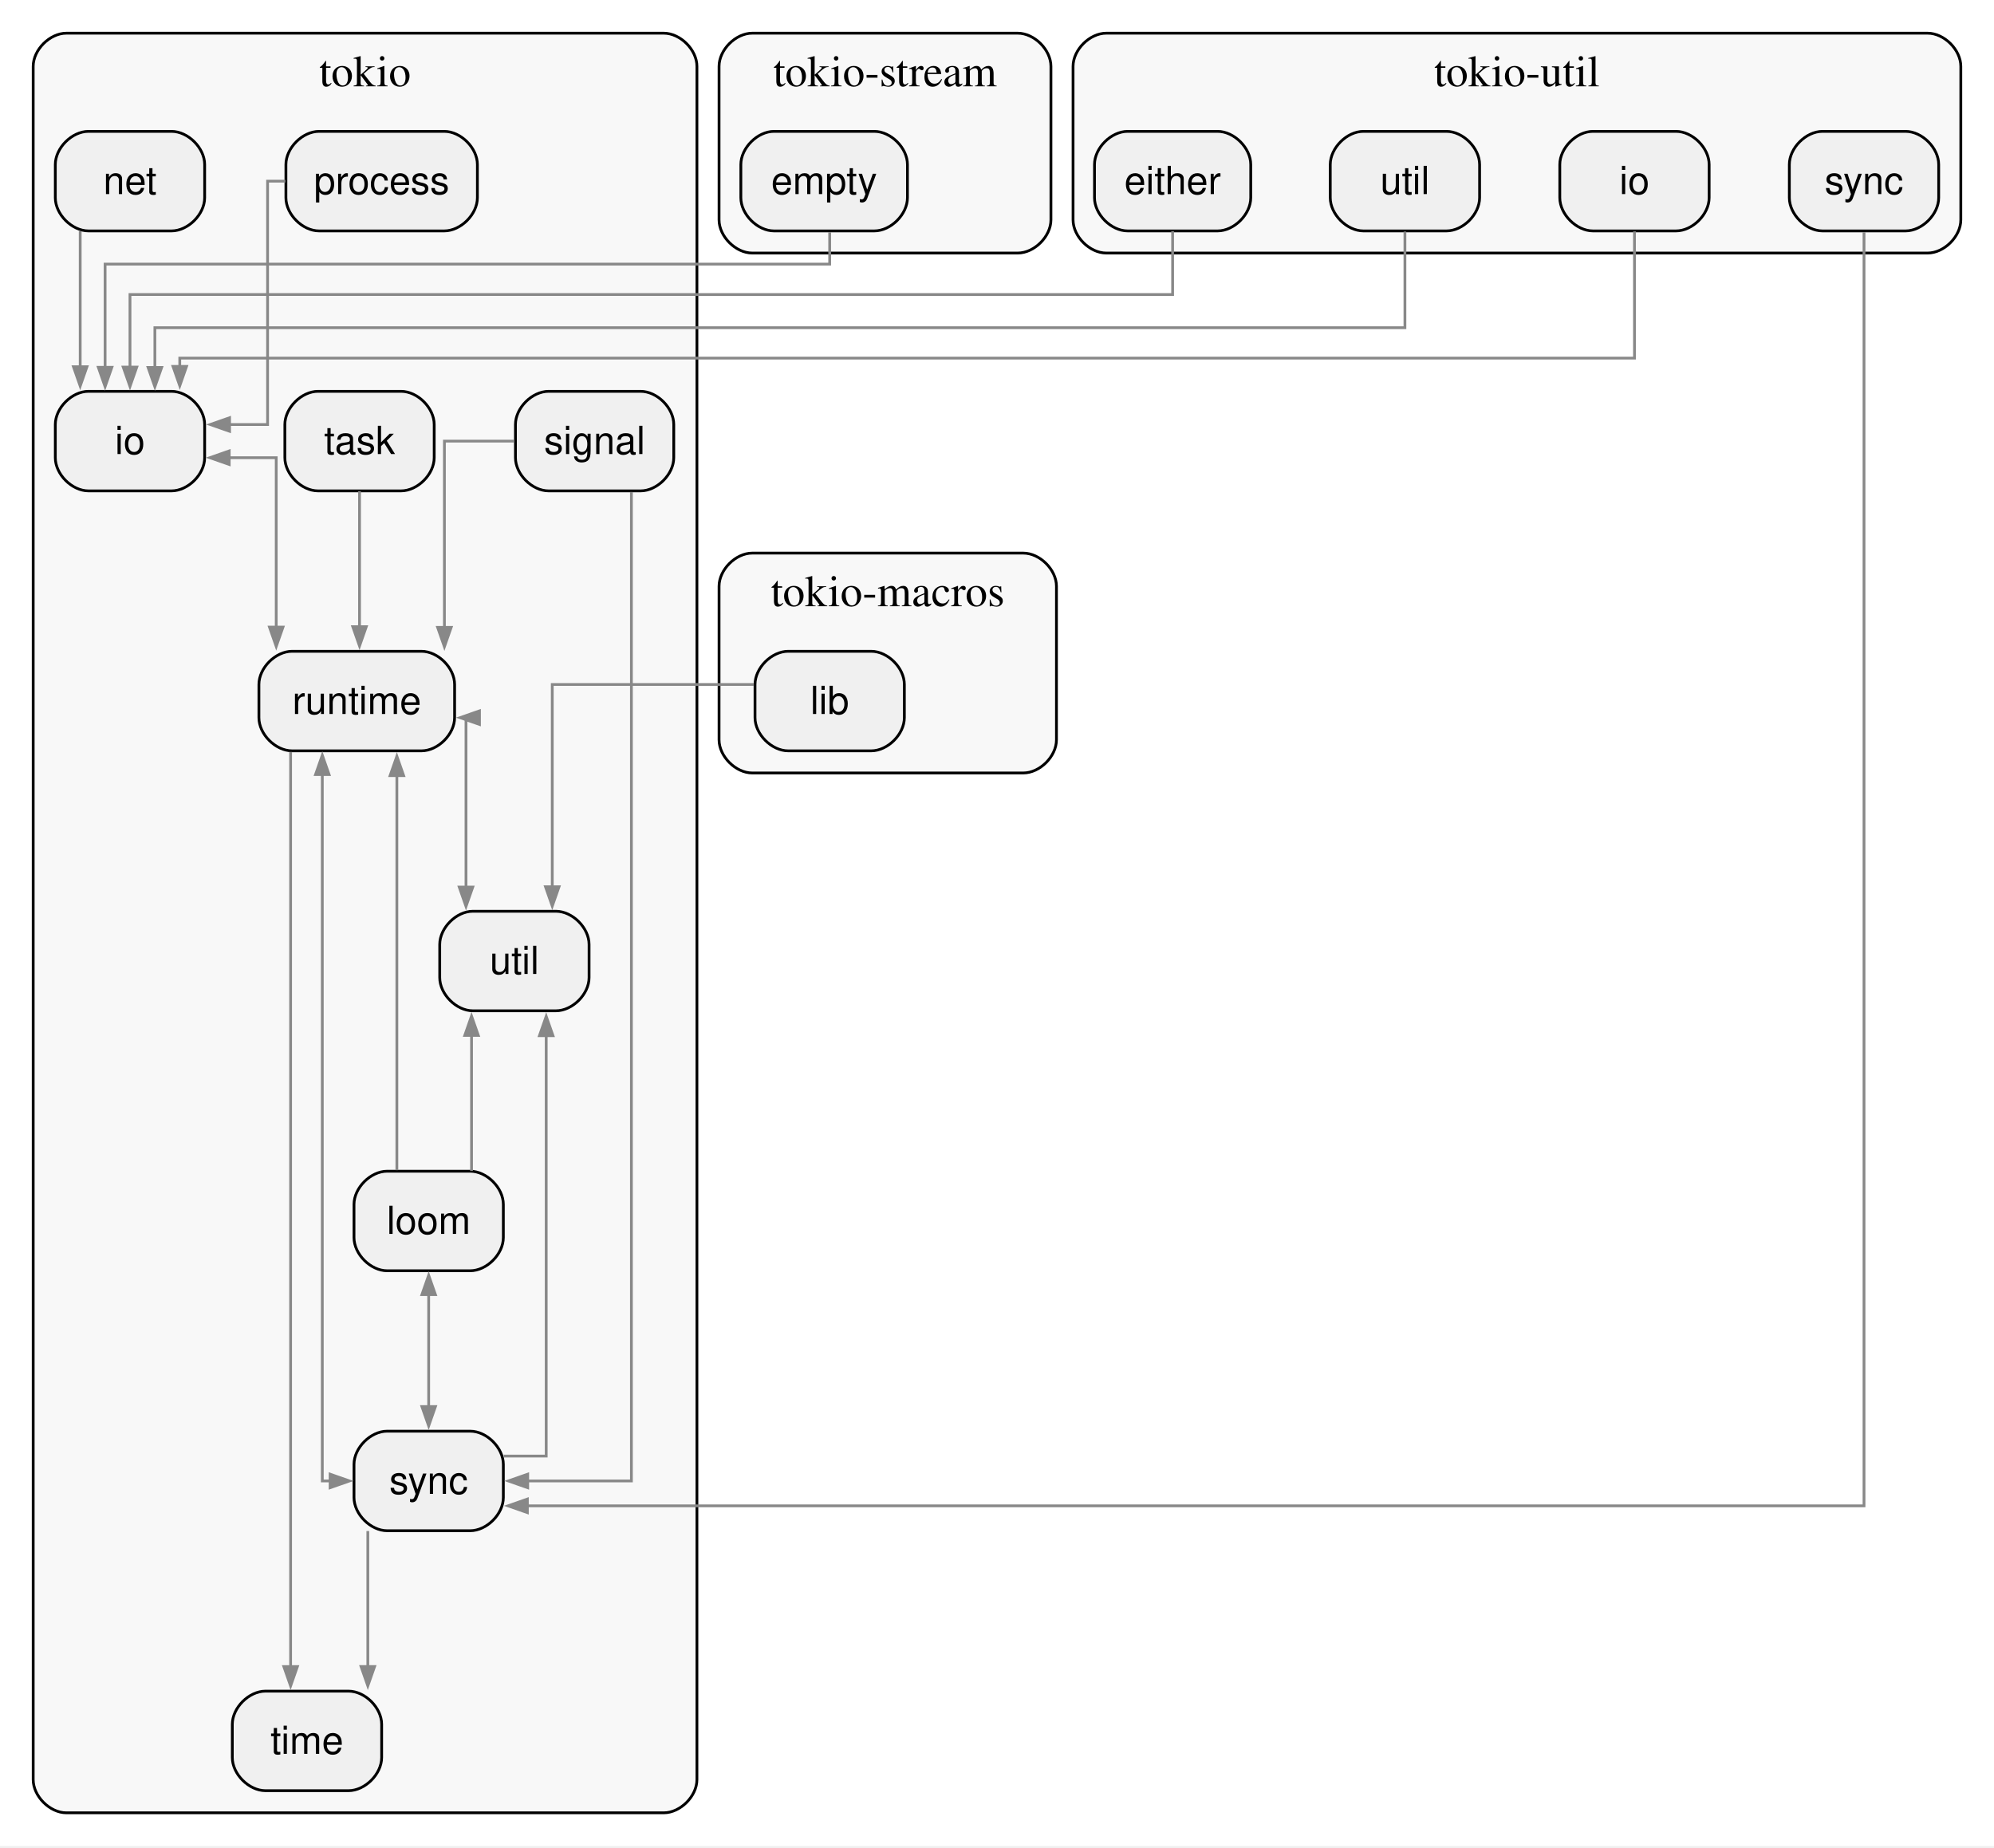
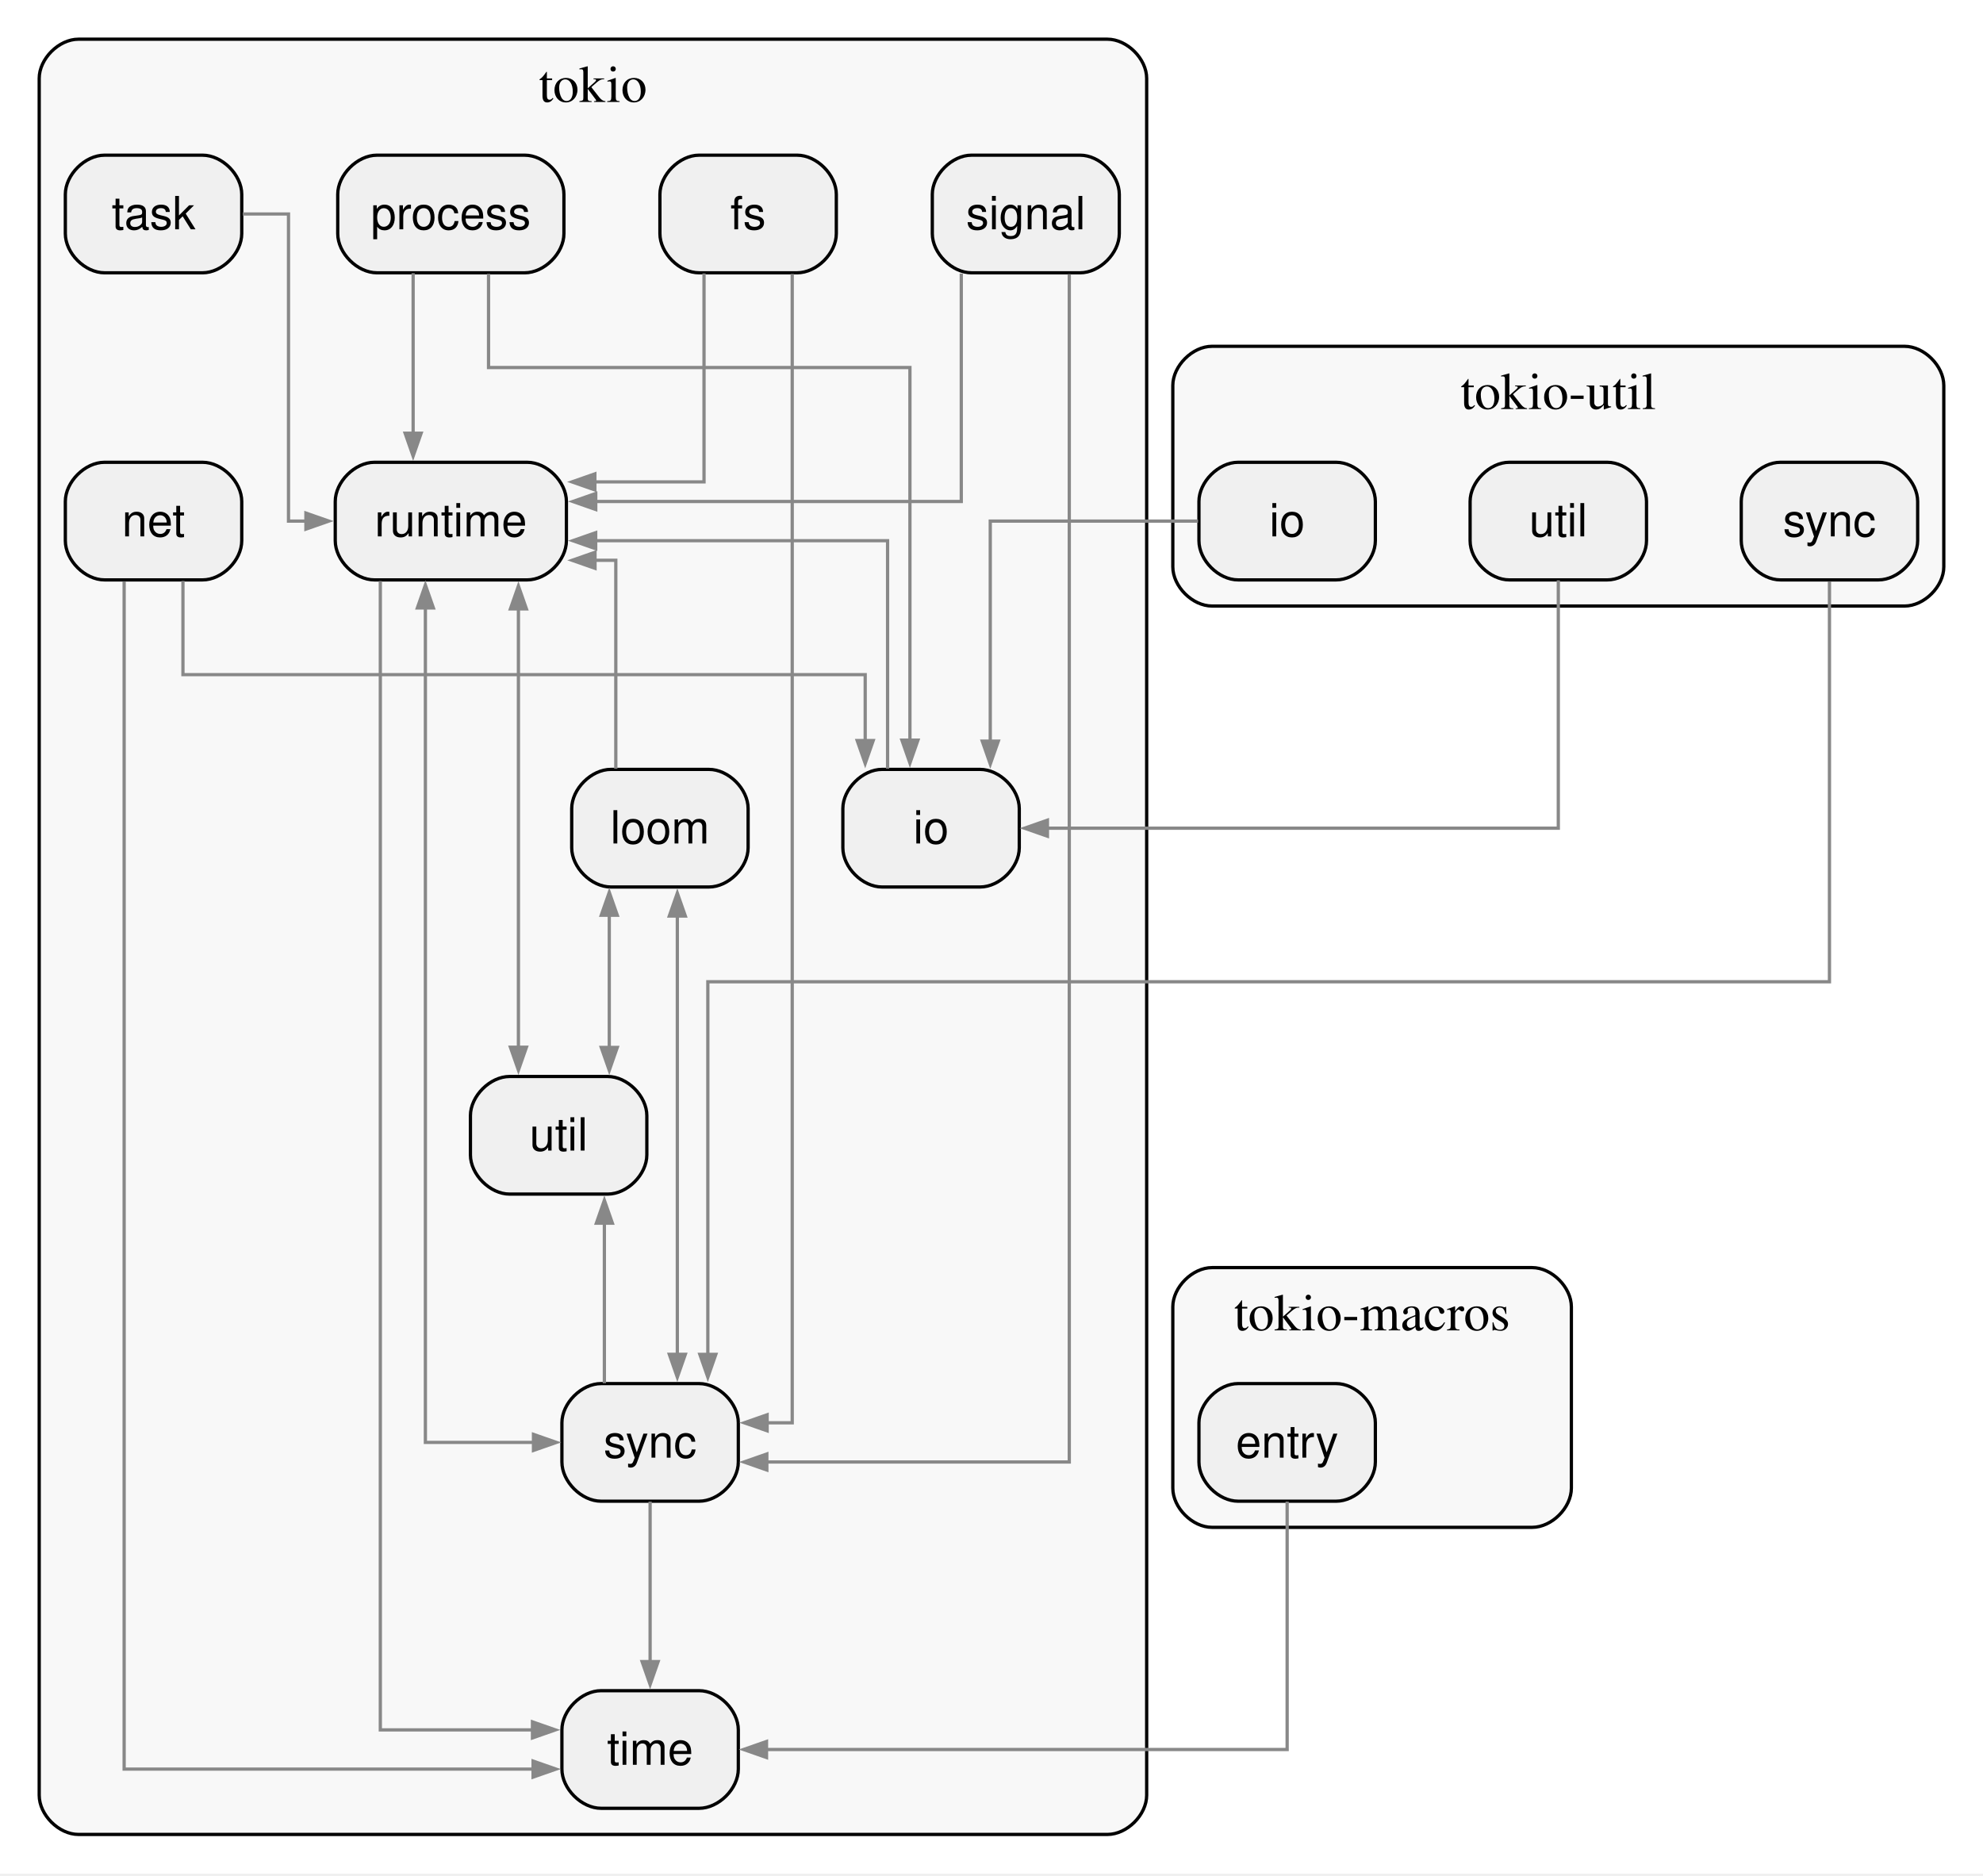
- <svg xmlns="http://www.w3.org/2000/svg" width="721pt" height="668pt" viewBox="0.00 0.00 721.00 668.00">
-   <g id="graph0" class="graph" transform="scale(1 1) rotate(0) translate(4 663.5)">
-     <polygon fill="white" stroke="none" points="-4,4 -4,-663.5 717,-663.5 717,4 -4,4" />
+ <svg xmlns="http://www.w3.org/2000/svg" width="607pt" height="574pt" viewBox="0.00 0.00 607.00 574.00">
+   <g id="graph0" class="graph" transform="scale(1 1) rotate(0) translate(4 569.5)">
+     <polygon fill="white" stroke="none" points="-4,4 -4,-569.5 603,-569.5 603,4 -4,4" />
    <g id="clust1" class="cluster">
-       <path fill="#f8f8f8" stroke="black" d="M20,-8C20,-8 236,-8 236,-8 242,-8 248,-14 248,-20 248,-20 248,-639.5 248,-639.5 248,-645.5 242,-651.5 236,-651.5 236,-651.5 20,-651.5 20,-651.5 14,-651.5 8,-645.5 8,-639.5 8,-639.5 8,-20 8,-20 8,-14 14,-8 20,-8" />
-       <text xml:space="preserve" text-anchor="middle" x="128" y="-632.3" font-family="Times,serif" font-size="16.00">tokio</text>
+       <path fill="#f8f8f8" stroke="black" d="M20,-8C20,-8 335,-8 335,-8 341,-8 347,-14 347,-20 347,-20 347,-545.5 347,-545.5 347,-551.5 341,-557.5 335,-557.5 335,-557.5 20,-557.5 20,-557.5 14,-557.5 8,-551.5 8,-545.5 8,-545.5 8,-20 8,-20 8,-14 14,-8 20,-8" />
+       <text xml:space="preserve" text-anchor="middle" x="177.5" y="-538.3" font-family="Times,serif" font-size="16.00">tokio</text>
    </g>
    <g id="clust2" class="cluster">
-       <path fill="#f8f8f8" stroke="black" d="M268,-384C268,-384 366,-384 366,-384 372,-384 378,-390 378,-396 378,-396 378,-451.5 378,-451.5 378,-457.5 372,-463.5 366,-463.5 366,-463.5 268,-463.5 268,-463.5 262,-463.5 256,-457.5 256,-451.5 256,-451.5 256,-396 256,-396 256,-390 262,-384 268,-384" />
-       <text xml:space="preserve" text-anchor="middle" x="317" y="-444.3" font-family="Times,serif" font-size="16.00">tokio-macros</text>
+       <path fill="#f8f8f8" stroke="black" d="M367,-102C367,-102 465,-102 465,-102 471,-102 477,-108 477,-114 477,-114 477,-169.5 477,-169.5 477,-175.5 471,-181.5 465,-181.5 465,-181.5 367,-181.5 367,-181.5 361,-181.5 355,-175.5 355,-169.5 355,-169.5 355,-114 355,-114 355,-108 361,-102 367,-102" />
+       <text xml:space="preserve" text-anchor="middle" x="416" y="-162.3" font-family="Times,serif" font-size="16.00">tokio-macros</text>
    </g>
    <g id="clust3" class="cluster">
-       <path fill="#f8f8f8" stroke="black" d="M268,-572C268,-572 364,-572 364,-572 370,-572 376,-578 376,-584 376,-584 376,-639.5 376,-639.5 376,-645.5 370,-651.5 364,-651.5 364,-651.5 268,-651.5 268,-651.5 262,-651.5 256,-645.5 256,-639.5 256,-639.5 256,-584 256,-584 256,-578 262,-572 268,-572" />
-       <text xml:space="preserve" text-anchor="middle" x="316" y="-632.3" font-family="Times,serif" font-size="16.00">tokio-stream</text>
-     </g>
-     <g id="clust4" class="cluster">
-       <path fill="#f8f8f8" stroke="black" d="M396,-572C396,-572 693,-572 693,-572 699,-572 705,-578 705,-584 705,-584 705,-639.5 705,-639.5 705,-645.5 699,-651.5 693,-651.5 693,-651.5 396,-651.5 396,-651.5 390,-651.5 384,-645.5 384,-639.5 384,-639.5 384,-584 384,-584 384,-578 390,-572 396,-572" />
-       <text xml:space="preserve" text-anchor="middle" x="544.5" y="-632.3" font-family="Times,serif" font-size="16.00">tokio-util</text>
+       <path fill="#f8f8f8" stroke="black" d="M367,-384C367,-384 579,-384 579,-384 585,-384 591,-390 591,-396 591,-396 591,-451.5 591,-451.5 591,-457.5 585,-463.5 579,-463.5 579,-463.5 367,-463.5 367,-463.5 361,-463.5 355,-457.5 355,-451.5 355,-451.5 355,-396 355,-396 355,-390 361,-384 367,-384" />
+       <text xml:space="preserve" text-anchor="middle" x="473" y="-444.3" font-family="Times,serif" font-size="16.00">tokio-util</text>
    </g>
    <g id="node1" class="node">
-       <path fill="#f0f0f0" stroke="black" d="M58,-522C58,-522 28,-522 28,-522 22,-522 16,-516 16,-510 16,-510 16,-498 16,-498 16,-492 22,-486 28,-486 28,-486 58,-486 58,-486 64,-486 70,-492 70,-498 70,-498 70,-510 70,-510 70,-516 64,-522 58,-522" />
-       <text xml:space="preserve" text-anchor="middle" x="43" y="-499.32" font-family="Helvetica,sans-Serif" font-size="14.00">io</text>
+       <path fill="#f0f0f0" stroke="black" d="M240,-522C240,-522 210,-522 210,-522 204,-522 198,-516 198,-510 198,-510 198,-498 198,-498 198,-492 204,-486 210,-486 210,-486 240,-486 240,-486 246,-486 252,-492 252,-498 252,-498 252,-510 252,-510 252,-516 246,-522 240,-522" />
+       <text xml:space="preserve" text-anchor="middle" x="225" y="-499.32" font-family="Helvetica,sans-Serif" font-size="14.00">fs</text>
+     </g>
+     <g id="node6" class="node">
+       <path fill="#f0f0f0" stroke="black" d="M157.38,-428C157.38,-428 110.62,-428 110.62,-428 104.62,-428 98.62,-422 98.62,-416 98.62,-416 98.62,-404 98.62,-404 98.62,-398 104.62,-392 110.62,-392 110.62,-392 157.38,-392 157.38,-392 163.38,-392 169.38,-398 169.38,-404 169.38,-404 169.38,-416 169.38,-416 169.38,-422 163.38,-428 157.38,-428" />
+       <text xml:space="preserve" text-anchor="middle" x="134" y="-405.32" font-family="Helvetica,sans-Serif" font-size="14.00">runtime</text>
+     </g>
+     <g id="edge1" class="edge">
+       <path fill="none" stroke="#888888" d="M211.5,-485.8C211.5,-461.64 211.5,-422 211.5,-422 211.5,-422 178.09,-422 178.09,-422" />
+       <polygon fill="#888888" stroke="#888888" points="178.09,-419.55 171.09,-422 178.09,-424.45 178.09,-419.55" />
+     </g>
+     <g id="node8" class="node">
+       <path fill="#f0f0f0" stroke="black" d="M210,-146C210,-146 180,-146 180,-146 174,-146 168,-140 168,-134 168,-134 168,-122 168,-122 168,-116 174,-110 180,-110 180,-110 210,-110 210,-110 216,-110 222,-116 222,-122 222,-122 222,-134 222,-134 222,-140 216,-146 210,-146" />
+       <text xml:space="preserve" text-anchor="middle" x="195" y="-123.33" font-family="Helvetica,sans-Serif" font-size="14.00">sync</text>
+     </g>
+     <g id="edge2" class="edge">
+       <path fill="none" stroke="#888888" d="M238.5,-485.65C238.5,-410.99 238.5,-134 238.5,-134 238.5,-134 230.82,-134 230.82,-134" />
+       <polygon fill="#888888" stroke="#888888" points="230.82,-131.55 223.82,-134 230.82,-136.45 230.82,-131.55" />
+     </g>
+     <g id="node2" class="node">
+       <path fill="#f0f0f0" stroke="black" d="M296,-334C296,-334 266,-334 266,-334 260,-334 254,-328 254,-322 254,-322 254,-310 254,-310 254,-304 260,-298 266,-298 266,-298 296,-298 296,-298 302,-298 308,-304 308,-310 308,-310 308,-322 308,-322 308,-328 302,-334 296,-334" />
+       <text xml:space="preserve" text-anchor="middle" x="281" y="-311.32" font-family="Helvetica,sans-Serif" font-size="14.00">io</text>
+     </g>
+     <g id="edge3" class="edge">
+       <path fill="none" stroke="#888888" d="M267.69,-334.23C267.69,-360.01 267.69,-404 267.69,-404 267.69,-404 178.34,-404 178.34,-404" />
+       <polygon fill="#888888" stroke="#888888" points="178.34,-401.55 171.34,-404 178.34,-406.45 178.34,-401.55" />
+     </g>
+     <g id="node3" class="node">
+       <path fill="#f0f0f0" stroke="black" d="M213,-334C213,-334 183,-334 183,-334 177,-334 171,-328 171,-322 171,-322 171,-310 171,-310 171,-304 177,-298 183,-298 183,-298 213,-298 213,-298 219,-298 225,-304 225,-310 225,-310 225,-322 225,-322 225,-328 219,-334 213,-334" />
+       <text xml:space="preserve" text-anchor="middle" x="198" y="-311.32" font-family="Helvetica,sans-Serif" font-size="14.00">loom</text>
+     </g>
+     <g id="edge4" class="edge">
+       <path fill="none" stroke="#888888" d="M184.5,-334.2C184.5,-358.36 184.5,-398 184.5,-398 184.5,-398 178.14,-398 178.14,-398" />
+       <polygon fill="#888888" stroke="#888888" points="178.14,-395.55 171.14,-398 178.13,-400.45 178.14,-395.55" />
+     </g>
+     <g id="edge5" class="edge">
+       <path fill="none" stroke="#888888" d="M203.33,-289.12C203.33,-289.12 203.33,-154.96 203.33,-154.96" />
+       <polygon fill="#888888" stroke="#888888" points="200.88,-289.12 203.33,-296.12 205.78,-289.12 200.88,-289.12" />
+       <polygon fill="#888888" stroke="#888888" points="205.78,-154.96 203.33,-147.96 200.88,-154.96 205.78,-154.96" />
+     </g>
+     <g id="node11" class="node">
+       <path fill="#f0f0f0" stroke="black" d="M182,-240C182,-240 152,-240 152,-240 146,-240 140,-234 140,-228 140,-228 140,-216 140,-216 140,-210 146,-204 152,-204 152,-204 182,-204 182,-204 188,-204 194,-210 194,-216 194,-216 194,-228 194,-228 194,-234 188,-240 182,-240" />
+       <text xml:space="preserve" text-anchor="middle" x="167" y="-217.32" font-family="Helvetica,sans-Serif" font-size="14.00">util</text>
+     </g>
+     <g id="edge6" class="edge">
+       <path fill="none" stroke="#888888" d="M182.5,-289.36C182.5,-289.36 182.5,-248.9 182.5,-248.9" />
+       <polygon fill="#888888" stroke="#888888" points="180.05,-289.36 182.5,-296.36 184.95,-289.36 180.05,-289.36" />
+       <polygon fill="#888888" stroke="#888888" points="184.95,-248.9 182.5,-241.9 180.05,-248.9 184.95,-248.9" />
+     </g>
+     <g id="node4" class="node">
+       <path fill="#f0f0f0" stroke="black" d="M58,-428C58,-428 28,-428 28,-428 22,-428 16,-422 16,-416 16,-416 16,-404 16,-404 16,-398 22,-392 28,-392 28,-392 58,-392 58,-392 64,-392 70,-398 70,-404 70,-404 70,-416 70,-416 70,-422 64,-428 58,-428" />
+       <text xml:space="preserve" text-anchor="middle" x="43" y="-405.32" font-family="Helvetica,sans-Serif" font-size="14.00">net</text>
+     </g>
+     <g id="edge8" class="edge">
+       <path fill="none" stroke="#888888" d="M52,-391.69C52,-378.5 52,-363 52,-363 52,-363 260.84,-363 260.84,-363 260.84,-363 260.84,-342.82 260.84,-342.82" />
+       <polygon fill="#888888" stroke="#888888" points="263.29,-342.82 260.84,-335.82 258.39,-342.82 263.29,-342.82" />
+     </g>
+     <g id="node10" class="node">
+       <path fill="#f0f0f0" stroke="black" d="M210,-52C210,-52 180,-52 180,-52 174,-52 168,-46 168,-40 168,-40 168,-28 168,-28 168,-22 174,-16 180,-16 180,-16 210,-16 210,-16 216,-16 222,-22 222,-28 222,-28 222,-40 222,-40 222,-46 216,-52 210,-52" />
+       <text xml:space="preserve" text-anchor="middle" x="195" y="-29.32" font-family="Helvetica,sans-Serif" font-size="14.00">time</text>
+     </g>
+     <g id="edge9" class="edge">
+       <path fill="none" stroke="#888888" d="M34,-391.58C34,-315.27 34,-28 34,-28 34,-28 159.18,-28 159.18,-28" />
+       <polygon fill="#888888" stroke="#888888" points="159.18,-30.45 166.18,-28 159.17,-25.55 159.18,-30.45" />
    </g>
    <g id="node5" class="node">
-       <path fill="#f0f0f0" stroke="black" d="M148.38,-428C148.38,-428 101.62,-428 101.62,-428 95.62,-428 89.62,-422 89.62,-416 89.62,-416 89.62,-404 89.62,-404 89.62,-398 95.62,-392 101.62,-392 101.62,-392 148.38,-392 148.38,-392 154.38,-392 160.38,-398 160.38,-404 160.38,-404 160.38,-416 160.38,-416 160.38,-422 154.38,-428 148.38,-428" />
-       <text xml:space="preserve" text-anchor="middle" x="125" y="-405.32" font-family="Helvetica,sans-Serif" font-size="14.00">runtime</text>
+       <path fill="#f0f0f0" stroke="black" d="M156.62,-522C156.62,-522 111.38,-522 111.38,-522 105.38,-522 99.38,-516 99.38,-510 99.38,-510 99.38,-498 99.38,-498 99.38,-492 105.38,-486 111.38,-486 111.38,-486 156.62,-486 156.62,-486 162.62,-486 168.62,-492 168.62,-498 168.62,-498 168.62,-510 168.62,-510 168.62,-516 162.62,-522 156.62,-522" />
+       <text xml:space="preserve" text-anchor="middle" x="134" y="-499.32" font-family="Helvetica,sans-Serif" font-size="14.00">process</text>
    </g>
-     <g id="edge1" class="edge">
-       <path fill="none" stroke="#888888" d="M78.88,-498C78.88,-498 95.88,-498 95.88,-498 95.88,-498 95.88,-436.75 95.88,-436.75" />
-       <polygon fill="#888888" stroke="#888888" points="78.88,-495.55 71.88,-498 78.88,-500.45 78.88,-495.55" />
-       <polygon fill="#888888" stroke="#888888" points="98.33,-436.75 95.88,-429.75 93.43,-436.75 98.33,-436.75" />
+     <g id="edge10" class="edge">
+       <path fill="none" stroke="#888888" d="M145.54,-485.69C145.54,-472.5 145.54,-457 145.54,-457 145.54,-457 274.53,-457 274.53,-457 274.53,-457 274.53,-342.95 274.53,-342.95" />
+       <polygon fill="#888888" stroke="#888888" points="276.98,-342.95 274.53,-335.95 272.08,-342.95 276.98,-342.95" />
    </g>
-     <g id="node2" class="node">
-       <path fill="#f0f0f0" stroke="black" d="M166,-240C166,-240 136,-240 136,-240 130,-240 124,-234 124,-228 124,-228 124,-216 124,-216 124,-210 130,-204 136,-204 136,-204 166,-204 166,-204 172,-204 178,-210 178,-216 178,-216 178,-228 178,-228 178,-234 172,-240 166,-240" />
-       <text xml:space="preserve" text-anchor="middle" x="151" y="-217.32" font-family="Helvetica,sans-Serif" font-size="14.00">loom</text>
+     <g id="edge11" class="edge">
+       <path fill="none" stroke="#888888" d="M122.46,-485.88C122.46,-485.88 122.46,-436.9 122.46,-436.9" />
+       <polygon fill="#888888" stroke="#888888" points="124.91,-436.9 122.46,-429.9 120.01,-436.9 124.91,-436.9" />
    </g>
-     <g id="edge2" class="edge">
-       <path fill="none" stroke="#888888" d="M139.5,-240.37C139.5,-240.37 139.5,-383.04 139.5,-383.04" />
-       <polygon fill="#888888" stroke="#888888" points="137.05,-383.04 139.5,-390.04 141.95,-383.04 137.05,-383.04" />
+     <g id="edge14" class="edge">
+       <path fill="none" stroke="#888888" d="M126.21,-383.42C126.21,-383.42 126.21,-128 126.21,-128 126.21,-128 159.3,-128 159.3,-128" />
+       <polygon fill="#888888" stroke="#888888" points="123.76,-383.42 126.21,-390.42 128.66,-383.42 123.76,-383.42" />
+       <polygon fill="#888888" stroke="#888888" points="159.3,-130.45 166.3,-128 159.3,-125.55 159.3,-130.45" />
+     </g>
+     <g id="edge15" class="edge">
+       <path fill="none" stroke="#888888" d="M112.42,-391.65C112.42,-316.99 112.42,-40 112.42,-40 112.42,-40 158.99,-40 158.99,-40" />
+       <polygon fill="#888888" stroke="#888888" points="158.99,-42.45 165.99,-40 158.99,-37.55 158.99,-42.45" />
+     </g>
+     <g id="edge16" class="edge">
+       <path fill="none" stroke="#888888" d="M154.69,-383.12C154.69,-383.12 154.69,-248.96 154.69,-248.96" />
+       <polygon fill="#888888" stroke="#888888" points="152.24,-383.12 154.69,-390.12 157.14,-383.12 152.24,-383.12" />
+       <polygon fill="#888888" stroke="#888888" points="157.14,-248.96 154.69,-241.96 152.24,-248.96 157.14,-248.96" />
    </g>
    <g id="node7" class="node">
-       <path fill="#f0f0f0" stroke="black" d="M166,-146C166,-146 136,-146 136,-146 130,-146 124,-140 124,-134 124,-134 124,-122 124,-122 124,-116 130,-110 136,-110 136,-110 166,-110 166,-110 172,-110 178,-116 178,-122 178,-122 178,-134 178,-134 178,-140 172,-146 166,-146" />
-       <text xml:space="preserve" text-anchor="middle" x="151" y="-123.33" font-family="Helvetica,sans-Serif" font-size="14.00">sync</text>
+       <path fill="#f0f0f0" stroke="black" d="M326.62,-522C326.62,-522 293.38,-522 293.38,-522 287.38,-522 281.38,-516 281.38,-510 281.38,-510 281.38,-498 281.38,-498 281.38,-492 287.38,-486 293.38,-486 293.38,-486 326.62,-486 326.62,-486 332.62,-486 338.62,-492 338.62,-498 338.62,-498 338.62,-510 338.62,-510 338.62,-516 332.62,-522 326.62,-522" />
+       <text xml:space="preserve" text-anchor="middle" x="310" y="-499.32" font-family="Helvetica,sans-Serif" font-size="14.00">signal</text>
    </g>
-     <g id="edge3" class="edge">
-       <path fill="none" stroke="#888888" d="M151,-195.36C151,-195.36 151,-154.9 151,-154.9" />
-       <polygon fill="#888888" stroke="#888888" points="148.55,-195.36 151,-202.36 153.45,-195.36 148.55,-195.36" />
-       <polygon fill="#888888" stroke="#888888" points="153.45,-154.9 151,-147.9 148.55,-154.9 153.45,-154.9" />
+     <g id="edge17" class="edge">
+       <path fill="none" stroke="#888888" d="M290.25,-485.77C290.25,-459.99 290.25,-416 290.25,-416 290.25,-416 178.36,-416 178.36,-416" />
+       <polygon fill="#888888" stroke="#888888" points="178.36,-413.55 171.36,-416 178.36,-418.45 178.36,-413.55" />
    </g>
-     <g id="node10" class="node">
-       <path fill="#f0f0f0" stroke="black" d="M197,-334C197,-334 167,-334 167,-334 161,-334 155,-328 155,-322 155,-322 155,-310 155,-310 155,-304 161,-298 167,-298 167,-298 197,-298 197,-298 203,-298 209,-304 209,-310 209,-310 209,-322 209,-322 209,-328 203,-334 197,-334" />
-       <text xml:space="preserve" text-anchor="middle" x="182" y="-311.32" font-family="Helvetica,sans-Serif" font-size="14.00">util</text>
+     <g id="edge18" class="edge">
+       <path fill="none" stroke="#888888" d="M323.31,-485.58C323.31,-409.27 323.31,-122 323.31,-122 323.31,-122 230.73,-122 230.73,-122" />
+       <polygon fill="#888888" stroke="#888888" points="230.73,-119.55 223.73,-122 230.73,-124.45 230.73,-119.55" />
    </g>
-     <g id="edge4" class="edge">
-       <path fill="none" stroke="#888888" d="M166.5,-240.12C166.5,-240.12 166.5,-289.1 166.5,-289.1" />
-       <polygon fill="#888888" stroke="#888888" points="164.05,-289.1 166.5,-296.1 168.95,-289.1 164.05,-289.1" />
+     <g id="edge21" class="edge">
+       <path fill="none" stroke="#888888" d="M195,-109.88C195,-109.88 195,-60.9 195,-60.9" />
+       <polygon fill="#888888" stroke="#888888" points="197.45,-60.9 195,-53.9 192.55,-60.9 197.45,-60.9" />
    </g>
-     <g id="node3" class="node">
-       <path fill="#f0f0f0" stroke="black" d="M58,-616C58,-616 28,-616 28,-616 22,-616 16,-610 16,-604 16,-604 16,-592 16,-592 16,-586 22,-580 28,-580 28,-580 58,-580 58,-580 64,-580 70,-586 70,-592 70,-592 70,-604 70,-604 70,-610 64,-616 58,-616" />
-       <text xml:space="preserve" text-anchor="middle" x="43" y="-593.33" font-family="Helvetica,sans-Serif" font-size="14.00">net</text>
+     <g id="edge22" class="edge">
+       <path fill="none" stroke="#888888" d="M181,-146.12C181,-146.12 181,-195.1 181,-195.1" />
+       <polygon fill="#888888" stroke="#888888" points="178.55,-195.1 181,-202.1 183.45,-195.1 178.55,-195.1" />
    </g>
-     <g id="edge6" class="edge">
-       <path fill="none" stroke="#888888" d="M25,-579.88C25,-579.88 25,-530.9 25,-530.9" />
-       <polygon fill="#888888" stroke="#888888" points="27.45,-530.9 25,-523.9 22.55,-530.9 27.45,-530.9" />
+     <g id="node9" class="node">
+       <path fill="#f0f0f0" stroke="black" d="M58,-522C58,-522 28,-522 28,-522 22,-522 16,-516 16,-510 16,-510 16,-498 16,-498 16,-492 22,-486 28,-486 28,-486 58,-486 58,-486 64,-486 70,-492 70,-498 70,-498 70,-510 70,-510 70,-516 64,-522 58,-522" />
+       <text xml:space="preserve" text-anchor="middle" x="43" y="-499.32" font-family="Helvetica,sans-Serif" font-size="14.00">task</text>
    </g>
-     <g id="node4" class="node">
-       <path fill="#f0f0f0" stroke="black" d="M156.62,-616C156.62,-616 111.38,-616 111.38,-616 105.38,-616 99.38,-610 99.38,-604 99.38,-604 99.38,-592 99.38,-592 99.38,-586 105.38,-580 111.38,-580 111.38,-580 156.62,-580 156.62,-580 162.62,-580 168.62,-586 168.62,-592 168.62,-592 168.62,-604 168.62,-604 168.62,-610 162.62,-616 156.62,-616" />
-       <text xml:space="preserve" text-anchor="middle" x="134" y="-593.33" font-family="Helvetica,sans-Serif" font-size="14.00">process</text>
+     <g id="edge23" class="edge">
+       <path fill="none" stroke="#888888" d="M70.33,-504C78.01,-504 84.31,-504 84.31,-504 84.31,-504 84.31,-410 84.31,-410 84.31,-410 89.64,-410 89.64,-410" />
+       <polygon fill="#888888" stroke="#888888" points="89.64,-412.45 96.64,-410 89.64,-407.55 89.64,-412.45" />
+     </g>
+     <g id="node12" class="node">
+       <path fill="#f0f0f0" stroke="black" d="M405,-146C405,-146 375,-146 375,-146 369,-146 363,-140 363,-134 363,-134 363,-122 363,-122 363,-116 369,-110 375,-110 375,-110 405,-110 405,-110 411,-110 417,-116 417,-122 417,-122 417,-134 417,-134 417,-140 411,-146 405,-146" />
+       <text xml:space="preserve" text-anchor="middle" x="390" y="-123.33" font-family="Helvetica,sans-Serif" font-size="14.00">entry</text>
    </g>
    <g id="edge7" class="edge">
-       <path fill="none" stroke="#888888" d="M99.2,-598C95.33,-598 92.75,-598 92.75,-598 92.75,-598 92.75,-510 92.75,-510 92.75,-510 79.01,-510 79.01,-510" />
-       <polygon fill="#888888" stroke="#888888" points="79.01,-507.55 72.01,-510 79.01,-512.45 79.01,-507.55" />
-     </g>
-     <g id="edge10" class="edge">
-       <path fill="none" stroke="#888888" d="M112.54,-383.42C112.54,-383.42 112.54,-128 112.54,-128 112.54,-128 115.36,-128 115.36,-128" />
-       <polygon fill="#888888" stroke="#888888" points="110.09,-383.42 112.54,-390.42 114.99,-383.42 110.09,-383.42" />
-       <polygon fill="#888888" stroke="#888888" points="115.36,-130.45 122.36,-128 115.36,-125.55 115.36,-130.45" />
-     </g>
-     <g id="node9" class="node">
-       <path fill="#f0f0f0" stroke="black" d="M122,-52C122,-52 92,-52 92,-52 86,-52 80,-46 80,-40 80,-40 80,-28 80,-28 80,-22 86,-16 92,-16 92,-16 122,-16 122,-16 128,-16 134,-22 134,-28 134,-28 134,-40 134,-40 134,-46 128,-52 122,-52" />
-       <text xml:space="preserve" text-anchor="middle" x="107" y="-29.32" font-family="Helvetica,sans-Serif" font-size="14.00">time</text>
-     </g>
-     <g id="edge11" class="edge">
-       <path fill="none" stroke="#888888" d="M101.08,-391.61C101.08,-391.61 101.08,-60.87 101.08,-60.87" />
-       <polygon fill="#888888" stroke="#888888" points="103.53,-60.87 101.08,-53.87 98.63,-60.87 103.53,-60.87" />
-     </g>
-     <g id="edge12" class="edge">
-       <path fill="none" stroke="#888888" d="M164.14,-404C164.14,-404 164.5,-404 164.5,-404 164.5,-404 164.5,-342.75 164.5,-342.75" />
-       <polygon fill="#888888" stroke="#888888" points="169.37,-401.55 162.37,-404 169.37,-406.45 169.37,-401.55" />
-       <polygon fill="#888888" stroke="#888888" points="166.95,-342.75 164.5,-335.75 162.05,-342.75 166.95,-342.75" />
-     </g>
-     <g id="node6" class="node">
-       <path fill="#f0f0f0" stroke="black" d="M227.62,-522C227.62,-522 194.38,-522 194.38,-522 188.38,-522 182.38,-516 182.38,-510 182.38,-510 182.38,-498 182.38,-498 182.38,-492 188.38,-486 194.38,-486 194.38,-486 227.62,-486 227.62,-486 233.62,-486 239.62,-492 239.62,-498 239.62,-498 239.62,-510 239.62,-510 239.62,-516 233.62,-522 227.62,-522" />
-       <text xml:space="preserve" text-anchor="middle" x="211" y="-499.32" font-family="Helvetica,sans-Serif" font-size="14.00">signal</text>
-     </g>
-     <g id="edge13" class="edge">
-       <path fill="none" stroke="#888888" d="M181.94,-504C169.02,-504 156.69,-504 156.69,-504 156.69,-504 156.69,-436.64 156.69,-436.64" />
-       <polygon fill="#888888" stroke="#888888" points="159.14,-436.64 156.69,-429.64 154.24,-436.64 159.14,-436.64" />
-     </g>
-     <g id="edge14" class="edge">
-       <path fill="none" stroke="#888888" d="M224.31,-485.61C224.31,-410.12 224.31,-128 224.31,-128 224.31,-128 186.81,-128 186.81,-128" />
-       <polygon fill="#888888" stroke="#888888" points="186.81,-125.55 179.81,-128 186.81,-130.45 186.81,-125.55" />
-     </g>
-     <g id="edge18" class="edge">
-       <path fill="none" stroke="#888888" d="M129,-109.88C129,-109.88 129,-60.9 129,-60.9" />
-       <polygon fill="#888888" stroke="#888888" points="131.45,-60.9 129,-53.9 126.55,-60.9 131.45,-60.9" />
-     </g>
-     <g id="edge19" class="edge">
-       <path fill="none" stroke="#888888" d="M178.16,-137C186.49,-137 193.5,-137 193.5,-137 193.5,-137 193.5,-289 193.5,-289" />
-       <polygon fill="#888888" stroke="#888888" points="191.05,-289 193.5,-296 195.95,-289 191.05,-289" />
-     </g>
-     <g id="node8" class="node">
-       <path fill="#f0f0f0" stroke="black" d="M141,-522C141,-522 111,-522 111,-522 105,-522 99,-516 99,-510 99,-510 99,-498 99,-498 99,-492 105,-486 111,-486 111,-486 141,-486 141,-486 147,-486 153,-492 153,-498 153,-498 153,-510 153,-510 153,-516 147,-522 141,-522" />
-       <text xml:space="preserve" text-anchor="middle" x="126" y="-499.32" font-family="Helvetica,sans-Serif" font-size="14.00">task</text>
-     </g>
-     <g id="edge20" class="edge">
-       <path fill="none" stroke="#888888" d="M126,-485.88C126,-485.88 126,-436.9 126,-436.9" />
-       <polygon fill="#888888" stroke="#888888" points="128.45,-436.9 126,-429.9 123.55,-436.9 128.45,-436.9" />
-     </g>
-     <g id="node11" class="node">
-       <path fill="#f0f0f0" stroke="black" d="M311,-428C311,-428 281,-428 281,-428 275,-428 269,-422 269,-416 269,-416 269,-404 269,-404 269,-398 275,-392 281,-392 281,-392 311,-392 311,-392 317,-392 323,-398 323,-404 323,-404 323,-416 323,-416 323,-422 317,-428 311,-428" />
-       <text xml:space="preserve" text-anchor="middle" x="296" y="-405.32" font-family="Helvetica,sans-Serif" font-size="14.00">lib</text>
-     </g>
-     <g id="edge5" class="edge">
-       <path fill="none" stroke="#888888" d="M268.59,-416C238.89,-416 195.69,-416 195.69,-416 195.69,-416 195.69,-342.86 195.69,-342.86" />
-       <polygon fill="#888888" stroke="#888888" points="198.14,-342.86 195.69,-335.86 193.24,-342.86 198.14,-342.86" />
-     </g>
-     <g id="node12" class="node">
-       <path fill="#f0f0f0" stroke="black" d="M312.12,-616C312.12,-616 275.88,-616 275.88,-616 269.88,-616 263.88,-610 263.88,-604 263.88,-604 263.88,-592 263.88,-592 263.88,-586 269.88,-580 275.88,-580 275.88,-580 312.12,-580 312.12,-580 318.12,-580 324.12,-586 324.12,-592 324.12,-592 324.12,-604 324.12,-604 324.12,-610 318.12,-616 312.12,-616" />
-       <text xml:space="preserve" text-anchor="middle" x="294" y="-593.33" font-family="Helvetica,sans-Serif" font-size="14.00">empty</text>
-     </g>
-     <g id="edge15" class="edge">
-       <path fill="none" stroke="#888888" d="M296,-579.51C296,-573.34 296,-568 296,-568 296,-568 34,-568 34,-568 34,-568 34,-530.68 34,-530.68" />
-       <polygon fill="#888888" stroke="#888888" points="36.45,-530.68 34,-523.68 31.55,-530.68 36.45,-530.68" />
+       <path fill="none" stroke="#888888" d="M390,-109.88C390,-82.56 390,-34 390,-34 390,-34 230.63,-34 230.63,-34" />
+       <polygon fill="#888888" stroke="#888888" points="230.63,-31.55 223.63,-34 230.63,-36.45 230.63,-31.55" />
    </g>
    <g id="node13" class="node">
-       <path fill="#f0f0f0" stroke="black" d="M436.25,-616C436.25,-616 403.75,-616 403.75,-616 397.75,-616 391.75,-610 391.75,-604 391.75,-604 391.75,-592 391.75,-592 391.75,-586 397.75,-580 403.75,-580 403.75,-580 436.25,-580 436.25,-580 442.25,-580 448.25,-586 448.25,-592 448.25,-592 448.25,-604 448.25,-604 448.25,-610 442.25,-616 436.25,-616" />
-       <text xml:space="preserve" text-anchor="middle" x="420" y="-593.33" font-family="Helvetica,sans-Serif" font-size="14.00">either</text>
+       <path fill="#f0f0f0" stroke="black" d="M405,-428C405,-428 375,-428 375,-428 369,-428 363,-422 363,-416 363,-416 363,-404 363,-404 363,-398 369,-392 375,-392 375,-392 405,-392 405,-392 411,-392 417,-398 417,-404 417,-404 417,-416 417,-416 417,-422 411,-428 405,-428" />
+       <text xml:space="preserve" text-anchor="middle" x="390" y="-405.32" font-family="Helvetica,sans-Serif" font-size="14.00">io</text>
    </g>
-     <g id="edge24" class="edge">
-       <path fill="none" stroke="#888888" d="M420,-579.9C420,-568.91 420,-557 420,-557 420,-557 43,-557 43,-557 43,-557 43,-530.75 43,-530.75" />
-       <polygon fill="#888888" stroke="#888888" points="45.45,-530.75 43,-523.75 40.55,-530.75 45.45,-530.75" />
+     <g id="edge27" class="edge">
+       <path fill="none" stroke="#888888" d="M362.73,-410C335.97,-410 299.12,-410 299.12,-410 299.12,-410 299.12,-342.64 299.12,-342.64" />
+       <polygon fill="#888888" stroke="#888888" points="301.58,-342.64 299.13,-335.64 296.68,-342.64 301.58,-342.64" />
    </g>
    <g id="node14" class="node">
-       <path fill="#f0f0f0" stroke="black" d="M602,-616C602,-616 572,-616 572,-616 566,-616 560,-610 560,-604 560,-604 560,-592 560,-592 560,-586 566,-580 572,-580 572,-580 602,-580 602,-580 608,-580 614,-586 614,-592 614,-592 614,-604 614,-604 614,-610 608,-616 602,-616" />
-       <text xml:space="preserve" text-anchor="middle" x="587" y="-593.33" font-family="Helvetica,sans-Serif" font-size="14.00">io</text>
+       <path fill="#f0f0f0" stroke="black" d="M571,-428C571,-428 541,-428 541,-428 535,-428 529,-422 529,-416 529,-416 529,-404 529,-404 529,-398 535,-392 541,-392 541,-392 571,-392 571,-392 577,-392 583,-398 583,-404 583,-404 583,-416 583,-416 583,-422 577,-428 571,-428" />
+       <text xml:space="preserve" text-anchor="middle" x="556" y="-405.32" font-family="Helvetica,sans-Serif" font-size="14.00">sync</text>
    </g>
-     <g id="edge25" class="edge">
-       <path fill="none" stroke="#888888" d="M587,-579.83C587,-560.91 587,-534 587,-534 587,-534 61,-534 61,-534 61,-534 61,-531 61,-531" />
-       <polygon fill="#888888" stroke="#888888" points="63.45,-531 61,-524 58.55,-531 63.45,-531" />
+     <g id="edge28" class="edge">
+       <path fill="none" stroke="#888888" d="M556,-391.57C556,-353.35 556,-269 556,-269 556,-269 212.67,-269 212.67,-269 212.67,-269 212.67,-154.95 212.67,-154.95" />
+       <polygon fill="#888888" stroke="#888888" points="215.12,-154.95 212.67,-147.95 210.22,-154.95 215.12,-154.95" />
    </g>
    <g id="node15" class="node">
-       <path fill="#f0f0f0" stroke="black" d="M685,-616C685,-616 655,-616 655,-616 649,-616 643,-610 643,-604 643,-604 643,-592 643,-592 643,-586 649,-580 655,-580 655,-580 685,-580 685,-580 691,-580 697,-586 697,-592 697,-592 697,-604 697,-604 697,-610 691,-616 685,-616" />
-       <text xml:space="preserve" text-anchor="middle" x="670" y="-593.33" font-family="Helvetica,sans-Serif" font-size="14.00">sync</text>
+       <path fill="#f0f0f0" stroke="black" d="M488,-428C488,-428 458,-428 458,-428 452,-428 446,-422 446,-416 446,-416 446,-404 446,-404 446,-398 452,-392 458,-392 458,-392 488,-392 488,-392 494,-392 500,-398 500,-404 500,-404 500,-416 500,-416 500,-422 494,-428 488,-428" />
+       <text xml:space="preserve" text-anchor="middle" x="473" y="-405.32" font-family="Helvetica,sans-Serif" font-size="14.00">util</text>
    </g>
-     <g id="edge26" class="edge">
-       <path fill="none" stroke="#888888" d="M670,-579.52C670,-491.49 670,-119 670,-119 670,-119 186.69,-119 186.69,-119" />
-       <polygon fill="#888888" stroke="#888888" points="186.69,-116.55 179.69,-119 186.69,-121.45 186.69,-116.55" />
-     </g>
-     <g id="node16" class="node">
-       <path fill="#f0f0f0" stroke="black" d="M519,-616C519,-616 489,-616 489,-616 483,-616 477,-610 477,-604 477,-604 477,-592 477,-592 477,-586 483,-580 489,-580 489,-580 519,-580 519,-580 525,-580 531,-586 531,-592 531,-592 531,-604 531,-604 531,-610 525,-616 519,-616" />
-       <text xml:space="preserve" text-anchor="middle" x="504" y="-593.33" font-family="Helvetica,sans-Serif" font-size="14.00">util</text>
-     </g>
-     <g id="edge27" class="edge">
-       <path fill="none" stroke="#888888" d="M504,-579.76C504,-564.43 504,-545 504,-545 504,-545 52,-545 52,-545 52,-545 52,-530.62 52,-530.62" />
-       <polygon fill="#888888" stroke="#888888" points="54.45,-530.62 52,-523.62 49.55,-530.62 54.45,-530.62" />
+     <g id="edge29" class="edge">
+       <path fill="none" stroke="#888888" d="M473,-391.88C473,-364.56 473,-316 473,-316 473,-316 316.62,-316 316.62,-316" />
+       <polygon fill="#888888" stroke="#888888" points="316.62,-313.55 309.62,-316 316.62,-318.45 316.62,-313.55" />
    </g>
  </g>
</svg>
